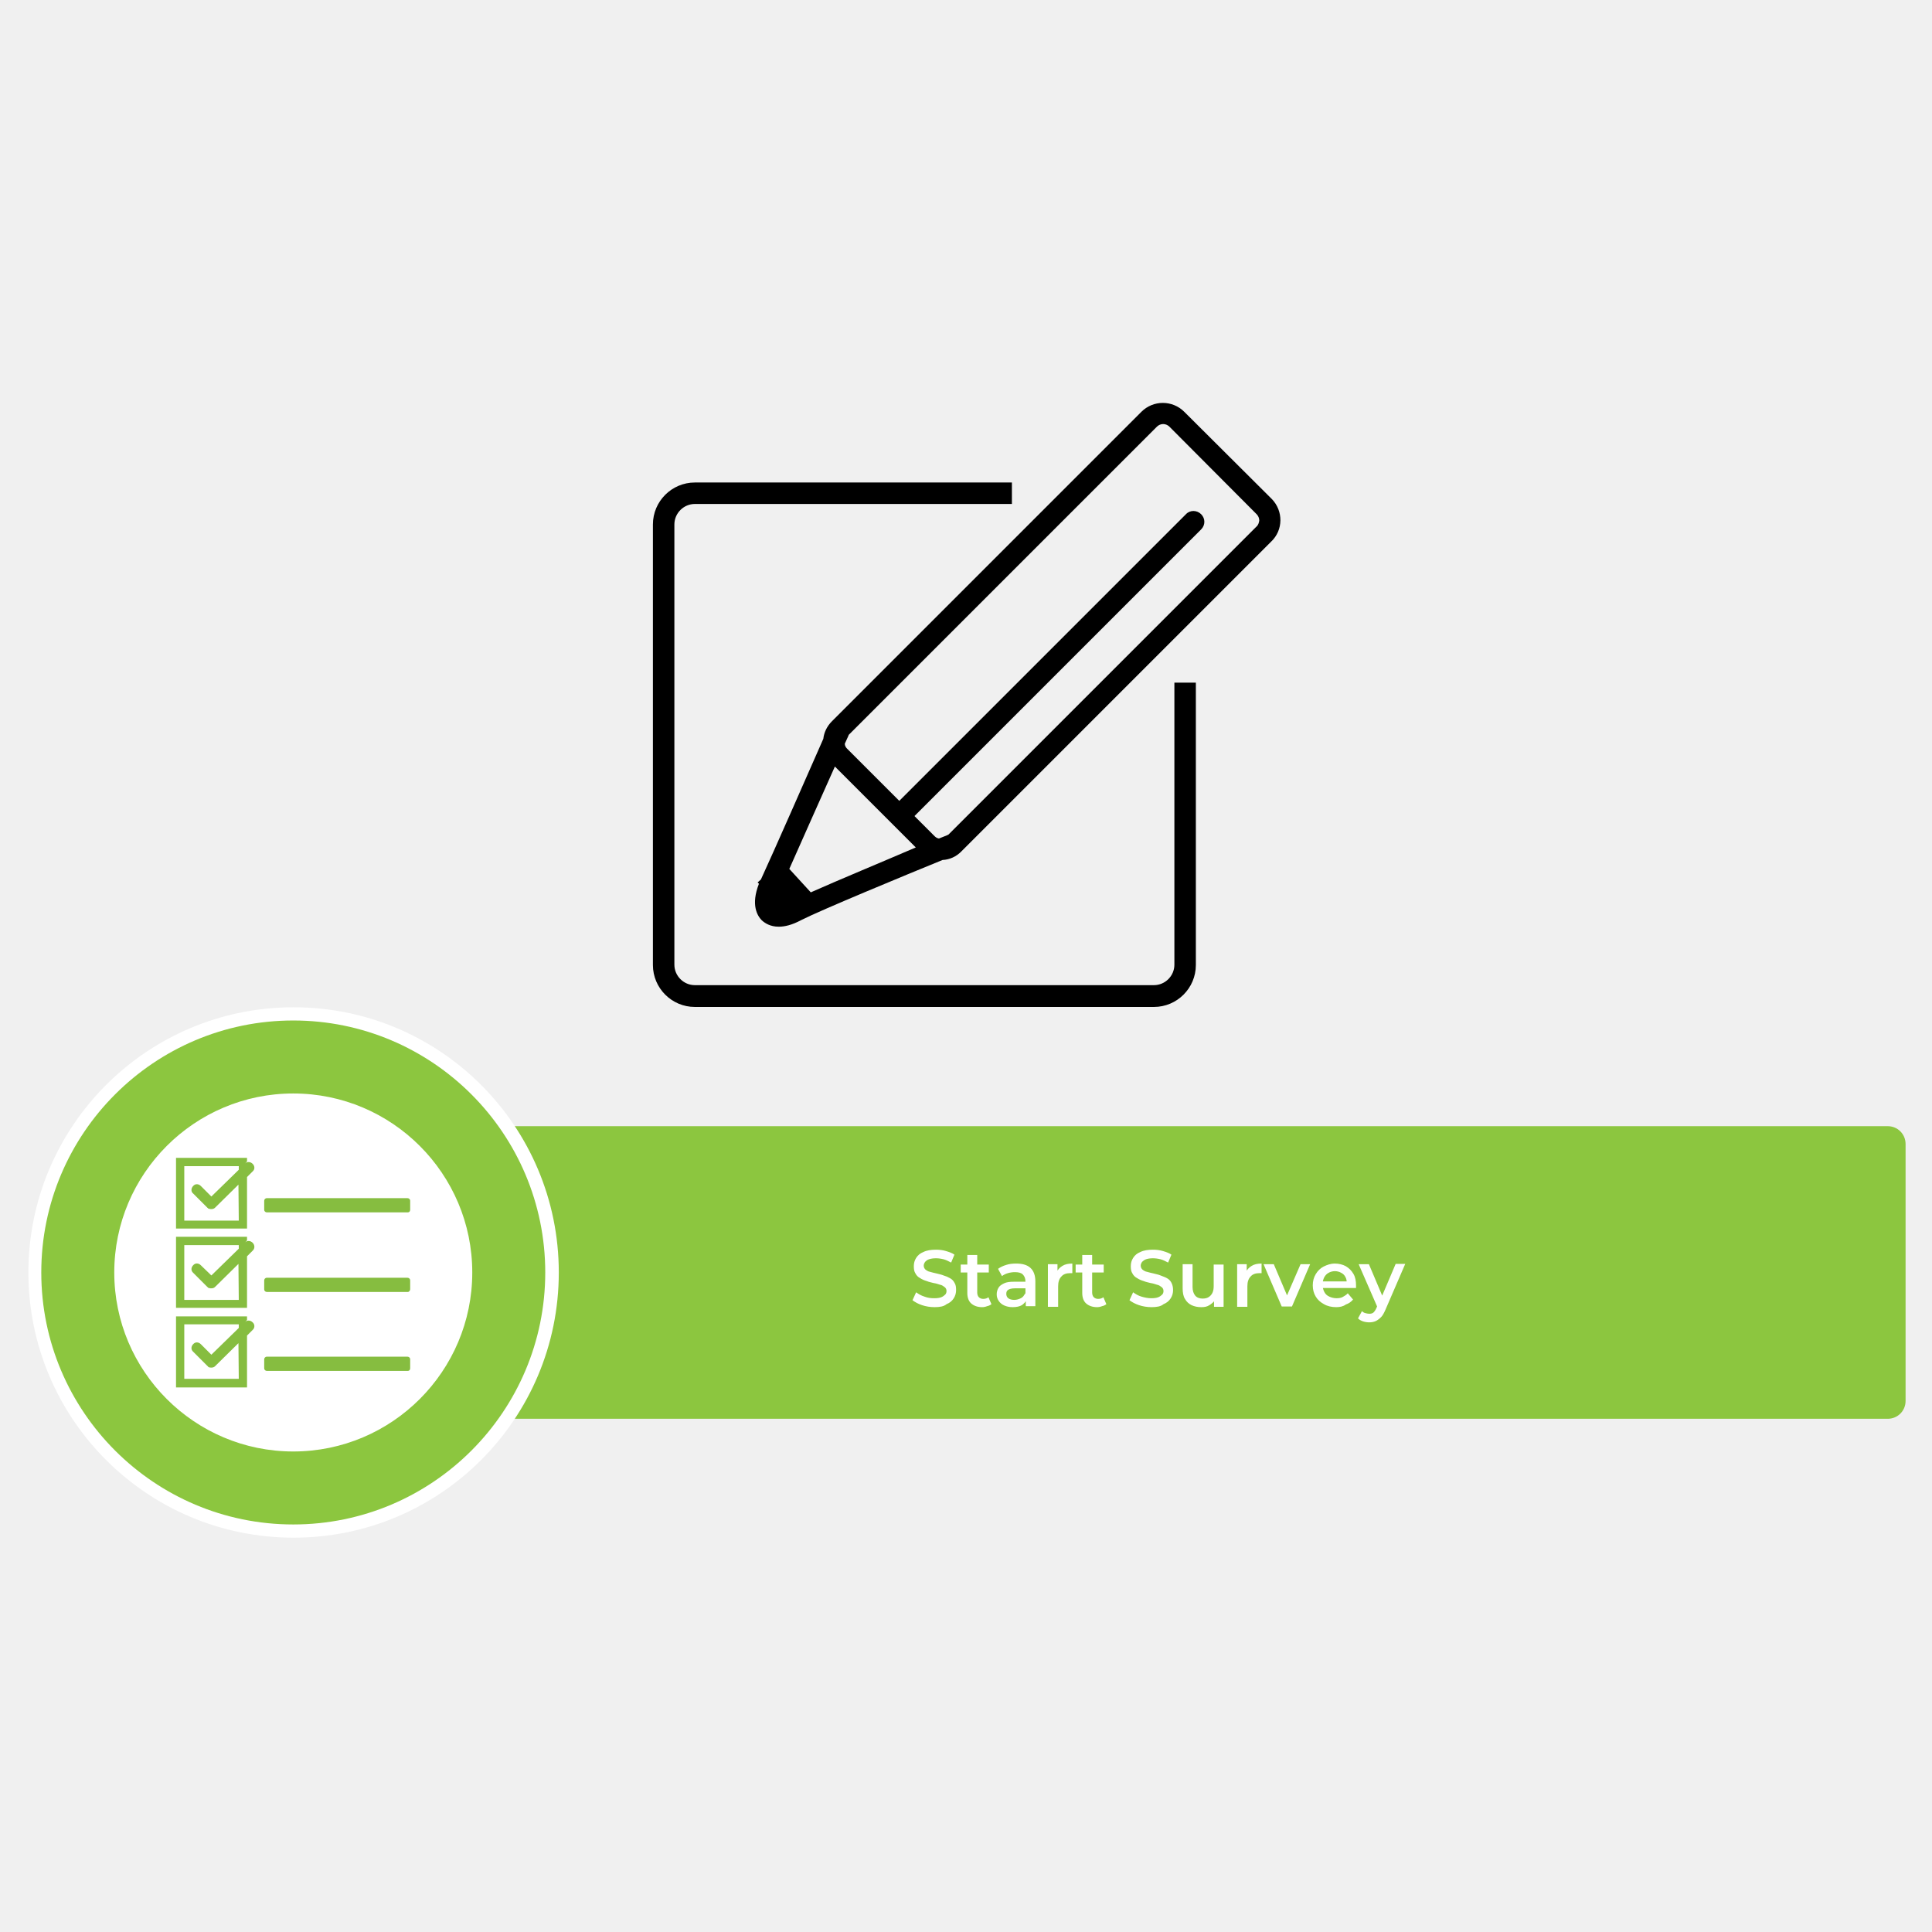
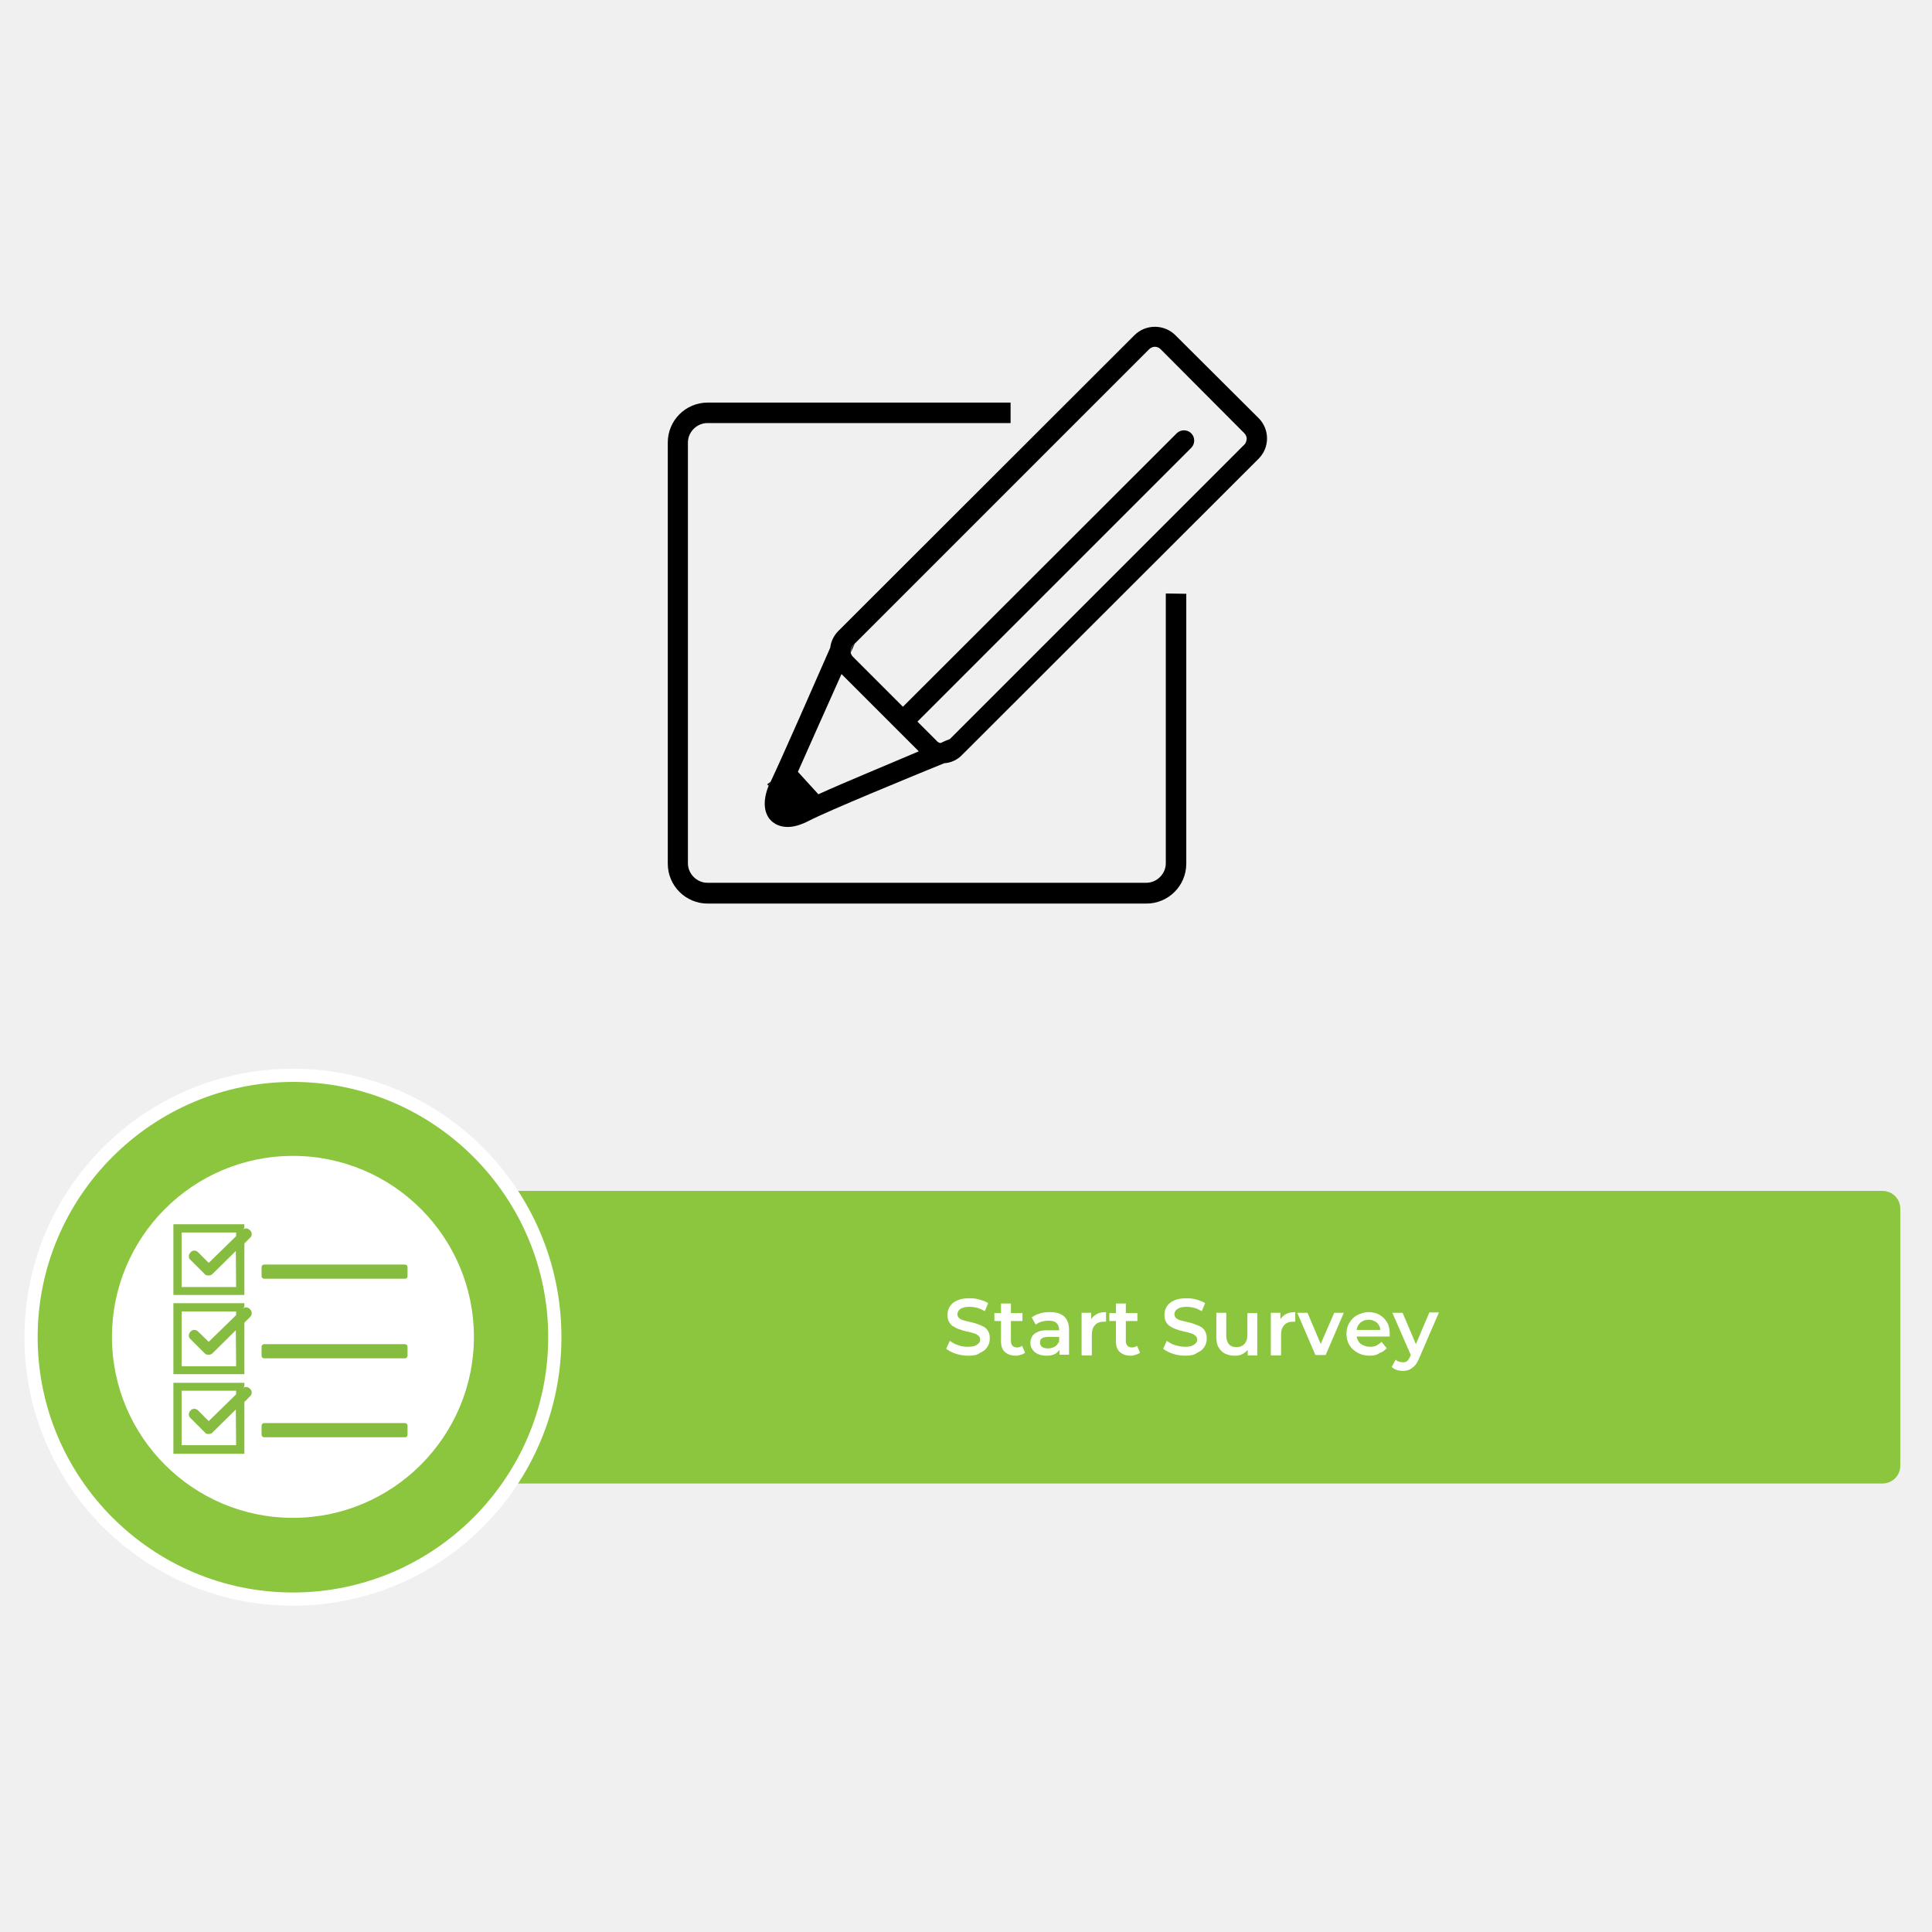
<svg xmlns="http://www.w3.org/2000/svg" version="1.1" id="Layer_1" x="0px" y="0px" viewBox="0 0 585 585" style="enable-background:new 0 0 585 585;" xml:space="preserve">
  <style type="text/css">
	.st0{fill:#8CC63F;}
	.st1{fill:#FFFFFF;}
	.st2{fill:#86BD40;}
</style>
-   <path class="st0" d="M571.6,429.6H142.4c-3,0-5.4-2.4-5.4-5.4v-77.8c0-3,2.4-5.4,5.4-5.4h429.2c3,0,5.4,2.4,5.4,5.4v77.8  C577,427.2,574.6,429.6,571.6,429.6z" />
-   <circle class="st1" cx="88.9" cy="385.3" r="80.3" />
-   <path class="st0" d="M88.8,461.6c-42.1,0-76.3-34.2-76.3-76.3S46.7,309,88.8,309s76.3,34.2,76.3,76.3S130.9,461.6,88.8,461.6z   M88.8,331.1c-29.9,0-54.2,24.3-54.2,54.2s24.3,54.2,54.2,54.2s54.2-24.3,54.2-54.2S118.7,331.1,88.8,331.1z" />
-   <path class="st2" d="M76.5,352.4c-0.7-0.7-1.7-0.7-2.3-0.1l0.6-0.6v-1.1H53.3V372h21.5v-15.6l1.7-1.7  C77.2,354.1,77.2,353.1,76.5,352.4z M72.3,369.6H55.8v-16.5h16.5v1.1l-8.3,8.1l-3.2-3.2c-0.7-0.7-1.7-0.7-2.3,0  c-0.7,0.7-0.7,1.8,0,2.3l4.3,4.3c0.1,0.1,0.2,0.1,0.2,0.2c0.1,0.1,0.2,0.1,0.3,0.1c0.2,0.1,0.4,0.1,0.7,0.1c0.4,0,0.8-0.1,1.1-0.4  l0,0l7.1-7L72.3,369.6L72.3,369.6z M123.5,367.1H80.8c-0.4,0-0.8-0.3-0.8-0.8v-2.7c0-0.4,0.3-0.8,0.8-0.8h42.6  c0.4,0,0.8,0.3,0.8,0.8v2.7C124.2,366.8,123.9,367.1,123.5,367.1z M76.5,376.3c-0.7-0.7-1.7-0.7-2.3-0.1l0.6-0.6v-1.1H53.3V396h21.5  v-15.6l1.7-1.7C77.2,378.1,77.2,377,76.5,376.3z M72.3,393.6H55.8V377h16.5v1.1l-8.3,8.1l-3.2-3.1c-0.7-0.7-1.7-0.7-2.3,0  c-0.7,0.7-0.7,1.7,0,2.3l4.3,4.3c0.1,0.1,0.2,0.1,0.2,0.2c0.1,0.1,0.2,0.1,0.3,0.1c0.2,0.1,0.4,0.1,0.7,0.1c0.4,0,0.8-0.1,1.1-0.4  l0,0l7.1-7L72.3,393.6C72.2,393.6,72.3,393.6,72.3,393.6z M123.5,391.2H80.8c-0.4,0-0.8-0.3-0.8-0.8v-2.7c0-0.4,0.3-0.8,0.8-0.8  h42.6c0.4,0,0.8,0.3,0.8,0.8v2.7C124.2,390.7,123.9,391.2,123.5,391.2z M76.5,400.4c-0.7-0.7-1.7-0.7-2.3-0.1l0.6-0.6v-1.1H53.3  v21.5h21.5v-15.7l1.7-1.7C77.2,402.1,77.2,401,76.5,400.4z M72.3,417.5H55.8V401h16.5v1.1l-8.3,8.1l-3.2-3.2c-0.7-0.7-1.7-0.7-2.3,0  c-0.7,0.7-0.7,1.7,0,2.3l4.3,4.3c0.1,0.1,0.2,0.1,0.2,0.2c0.1,0.2,0.2,0.2,0.3,0.2c0.2,0.1,0.4,0.1,0.7,0.1c0.4,0,0.8-0.1,1.1-0.4  l0,0l7.1-7L72.3,417.5L72.3,417.5z M123.5,415.1H80.8c-0.4,0-0.8-0.3-0.8-0.8v-2.7c0-0.4,0.3-0.8,0.8-0.8h42.6  c0.4,0,0.8,0.3,0.8,0.8v2.7C124.2,414.8,123.9,415.1,123.5,415.1z" />
-   <path class="st1" d="M348.7,395.8c-1.3,0-2.6-0.2-3.8-0.6s-2.1-0.9-2.9-1.5l1.1-2.4c0.7,0.5,1.5,1,2.5,1.3s2,0.5,3,0.5  c0.9,0,1.6-0.1,2.1-0.3c0.5-0.2,0.9-0.5,1.2-0.8s0.4-0.7,0.4-1.1c0-0.5-0.2-0.9-0.6-1.2c-0.4-0.3-0.8-0.6-1.4-0.7  c-0.6-0.2-1.2-0.4-1.9-0.5c-0.7-0.2-1.4-0.3-2.1-0.6c-0.7-0.2-1.4-0.5-2-0.9c-0.6-0.3-1.1-0.8-1.4-1.4c-0.4-0.6-0.5-1.3-0.5-2.2  c0-0.9,0.2-1.7,0.7-2.5s1.2-1.4,2.2-1.8c1-0.5,2.3-0.7,3.8-0.7c1,0,2,0.1,3,0.4s1.9,0.6,2.6,1.1l-1,2.4c-0.8-0.4-1.5-0.8-2.3-1  s-1.6-0.3-2.3-0.3c-0.8,0-1.5,0.1-2.1,0.3c-0.5,0.2-0.9,0.5-1.2,0.8c-0.2,0.3-0.4,0.7-0.4,1.1c0,0.5,0.2,0.9,0.5,1.2  c0.4,0.3,0.8,0.6,1.4,0.7c0.6,0.2,1.2,0.3,2,0.5c0.7,0.2,1.4,0.3,2.1,0.6s1.4,0.5,1.9,0.8c0.6,0.3,1.1,0.8,1.4,1.4s0.5,1.3,0.5,2.2  c0,0.9-0.2,1.7-0.7,2.5s-1.2,1.4-2.2,1.8C351.5,395.6,350.2,395.8,348.7,395.8z M363.7,395.8c-1.1,0-2-0.2-2.9-0.6  c-0.8-0.4-1.5-1-2-1.9c-0.5-0.8-0.7-1.9-0.7-3.2v-7.3h3v6.9c0,1.1,0.3,2,0.8,2.6s1.3,0.9,2.2,0.9c0.7,0,1.3-0.1,1.8-0.4  s0.9-0.7,1.2-1.3c0.3-0.6,0.4-1.3,0.4-2.1v-6.5h3v12.8h-2.9v-3.5l0.5,1.1c-0.4,0.8-1.1,1.4-1.9,1.9S364.7,395.8,363.7,395.8z   M374.6,395.6v-12.8h2.9v3.5l-0.3-1c0.4-0.9,1-1.5,1.8-2s1.8-0.7,3-0.7v2.9c-0.1,0-0.2,0-0.3,0c-0.1,0-0.2,0-0.3,0  c-1.2,0-2.1,0.3-2.7,1c-0.7,0.7-1,1.7-1,3v6.2h-3.1V395.6z M388.1,395.6l-5.5-12.8h3.1l4.8,11.3h-1.6l4.9-11.3h2.9l-5.5,12.8H388.1z   M404.6,395.8c-1.4,0-2.7-0.3-3.7-0.9c-1.1-0.6-1.9-1.3-2.5-2.3s-0.9-2.1-0.9-3.4s0.3-2.4,0.9-3.4s1.4-1.8,2.4-2.3s2.1-0.9,3.4-0.9  c1.2,0,2.4,0.3,3.3,0.8c1,0.6,1.7,1.3,2.3,2.3c0.6,1,0.8,2.2,0.8,3.5c0,0.1,0,0.3,0,0.4s0,0.3,0,0.4h-10.7v-2h9.1l-1.2,0.6  c0-0.7-0.1-1.4-0.4-1.9c-0.3-0.6-0.7-1-1.3-1.3c-0.5-0.3-1.2-0.5-1.9-0.5c-0.7,0-1.4,0.2-1.9,0.5c-0.6,0.3-1,0.8-1.3,1.3  c-0.3,0.6-0.5,1.2-0.5,2v0.5c0,0.8,0.2,1.4,0.5,2s0.8,1.1,1.5,1.4c0.6,0.3,1.4,0.5,2.2,0.5c0.7,0,1.4-0.1,1.9-0.4s1.1-0.6,1.5-1.1  l1.6,1.9c-0.6,0.7-1.3,1.2-2.2,1.5C406.7,395.6,405.7,395.8,404.6,395.8z M414.6,400.4c-0.6,0-1.3-0.1-1.9-0.3s-1.1-0.5-1.5-0.9  l1.2-2.2c0.3,0.3,0.6,0.5,1,0.6s0.8,0.2,1.2,0.2c0.5,0,1-0.1,1.3-0.4s0.6-0.7,0.9-1.4l0.7-1.6l0.3-0.4l4.8-11.3h2.9l-6,13.9  c-0.4,0.9-0.8,1.7-1.3,2.2s-1,0.9-1.6,1.2C415.9,400.3,415.3,400.4,414.6,400.4z M417.2,396.1l-5.8-13.3h3.1l4.7,11.1L417.2,396.1z   M283,395.8c-1.3,0-2.6-0.2-3.8-0.6s-2.1-0.9-2.9-1.5l1.1-2.4c0.7,0.5,1.5,1,2.5,1.3c1,0.4,2,0.5,3,0.5c0.9,0,1.6-0.1,2.1-0.3  c0.5-0.2,0.9-0.5,1.2-0.8s0.4-0.7,0.4-1.1c0-0.5-0.2-0.9-0.6-1.2c-0.4-0.3-0.8-0.6-1.4-0.7c-0.6-0.2-1.2-0.4-1.9-0.5  c-0.7-0.2-1.4-0.3-2.1-0.6c-0.7-0.2-1.4-0.5-2-0.9c-0.6-0.3-1.1-0.8-1.4-1.4c-0.4-0.6-0.5-1.3-0.5-2.2c0-0.9,0.2-1.7,0.7-2.5  s1.2-1.4,2.2-1.8c1-0.5,2.3-0.7,3.8-0.7c1,0,2,0.1,3,0.4s1.9,0.6,2.6,1.1l-1,2.4c-0.8-0.4-1.5-0.8-2.3-1s-1.6-0.3-2.3-0.3  c-0.8,0-1.5,0.1-2.1,0.3s-0.9,0.5-1.2,0.8c-0.2,0.3-0.4,0.7-0.4,1.1c0,0.5,0.2,0.9,0.5,1.2c0.4,0.3,0.8,0.6,1.4,0.7  c0.6,0.2,1.2,0.3,2,0.5c0.7,0.2,1.4,0.3,2.1,0.6c0.7,0.2,1.4,0.5,1.9,0.8c0.6,0.3,1.1,0.8,1.4,1.4c0.4,0.6,0.5,1.3,0.5,2.2  c0,0.9-0.2,1.7-0.7,2.5s-1.2,1.4-2.2,1.8C285.8,395.6,284.5,395.8,283,395.8z M290.9,385.3v-2.4h8.5v2.4H290.9z M297.4,395.8  c-1.4,0-2.5-0.4-3.3-1.1s-1.2-1.8-1.2-3.2V380h3v11.4c0,0.6,0.2,1.1,0.5,1.4s0.8,0.5,1.3,0.5c0.7,0,1.2-0.2,1.6-0.5l0.9,2.1  c-0.4,0.3-0.8,0.5-1.3,0.6C298.4,395.7,297.9,395.8,297.4,395.8z M306.6,395.8c-1,0-1.8-0.2-2.5-0.5s-1.3-0.8-1.7-1.4  c-0.4-0.6-0.6-1.2-0.6-2c0-0.7,0.2-1.4,0.5-1.9c0.3-0.6,0.9-1,1.7-1.4s1.8-0.5,3.1-0.5h3.7v2h-3.5c-1,0-1.7,0.2-2.1,0.5  s-0.5,0.7-0.5,1.2s0.2,1,0.6,1.3s1,0.5,1.8,0.5c0.7,0,1.4-0.2,2-0.5s1-0.8,1.3-1.5l0.5,1.8c-0.3,0.8-0.8,1.3-1.5,1.8  C308.7,395.6,307.8,395.8,306.6,395.8z M310.6,395.6V393l-0.1-0.5V388c0-0.9-0.3-1.6-0.8-2.1s-1.3-0.7-2.4-0.7  c-0.7,0-1.4,0.1-2.1,0.3c-0.7,0.2-1.3,0.5-1.8,0.9l-1.2-2.2c0.7-0.5,1.5-0.9,2.5-1.2c0.9-0.3,1.9-0.4,3-0.4c1.9,0,3.3,0.4,4.3,1.3  s1.5,2.3,1.5,4.1v7.5h-2.9V395.6z M317.3,395.6v-12.8h2.9v3.5l-0.3-1c0.4-0.9,1-1.5,1.8-2s1.8-0.7,3-0.7v2.9c-0.1,0-0.2,0-0.3,0  c-0.1,0-0.2,0-0.3,0c-1.2,0-2.1,0.3-2.7,1c-0.7,0.7-1,1.7-1,3v6.2h-3.1V395.6z M325.7,385.3v-2.4h8.5v2.4H325.7z M332.2,395.8  c-1.4,0-2.5-0.4-3.3-1.1s-1.2-1.8-1.2-3.2V380h3v11.4c0,0.6,0.2,1.1,0.5,1.4s0.8,0.5,1.3,0.5c0.7,0,1.2-0.2,1.6-0.5l0.9,2.1  c-0.4,0.3-0.8,0.5-1.3,0.6C333.2,395.7,332.7,395.8,332.2,395.8z" />
-   <path d="M355.6,206.6v85.5c0,3.4-2.8,6.2-6.2,6.2h-139c-3.4,0-6.2-2.8-6.2-6.2V158.8c0-3.4,2.8-6.2,6.2-6.2h96v-6.5h-96  c-7,0-12.7,5.7-12.7,12.7v133.4c0,7,5.7,12.7,12.7,12.7h139c7,0,12.7-5.7,12.7-12.7v-85.5h-6.5V206.6z M385.1,151.1l-26.5-26.4  c-3.6-3.6-9.4-3.6-13,0l-93.7,93.7c-1.5,1.5-2.4,3.4-2.6,5.3c-4.4,10-15.2,34.6-18.9,42.6l0,0c-0.2,0.4-0.4,0.8-0.6,1.3  c-2.5,6.4-0.5,9.7,0.9,11.1c0.9,0.8,2.5,1.9,5.1,1.9c1.8,0,4-0.5,6.8-2c6.1-3.1,32-13.8,42.8-18.2c2.1-0.1,4.2-1,5.8-2.7l93.7-93.7  C388.6,160.5,388.6,154.7,385.1,151.1z M245.5,270.2l-6.5-7.1c3.8-8.6,9.7-21.8,13.8-31l17.1,17.1l0.1,0.1l0.1,0.1l7.2,7.2  C267.8,260.7,253.8,266.5,245.5,270.2z M380.4,159.5l-93.2,93.2l-0.5,0.5c-0.7,0.7-1.6,0.9-2.4,0.7l0,0c-0.5-0.1-0.9-0.3-1.3-0.7  l-6.1-6.1l86.8-86.8c1.3-1.3,1.3-3.3,0-4.6s-3.4-1.3-4.6,0l-86.8,86.8l-15.8-15.8c-0.4-0.4-0.7-0.9-0.7-1.5c0-0.1,0-0.2,0-0.4  c0-0.7,0.3-1.4,0.8-1.9l93.7-93.7c0.5-0.5,1.2-0.8,1.9-0.8c0.7,0,1.4,0.3,1.9,0.8l26.4,26.5c0.5,0.5,0.8,1.2,0.8,1.9  C381.2,158.3,381,159,380.4,159.5z M257,222.5c-0.2,0.6-0.7,1.5-1.2,2.7c0-0.1,0-0.2,0-0.4c0-0.7,0.3-1.4,0.8-1.9L257,222.5z   M287.2,252.7l-0.5,0.5c-0.7,0.7-1.6,0.9-2.4,0.7C285.7,253.3,286.7,253,287.2,252.7z M230.4,266.3c-0.2,0.4-0.4,0.8-0.6,1.3  l-0.4-0.4L230.4,266.3z" />
+   <g>
+     <path class="st0" d="M570,449.2H140.8c-3,0-5.4-2.4-5.4-5.4V366c0-3,2.4-5.4,5.4-5.4H570c3,0,5.4,2.4,5.4,5.4v77.8   C575.4,446.8,573,449.2,570,449.2z" />
+     <circle class="st1" cx="88.7" cy="404.9" r="81.3" />
+     <path class="st0" d="M88.7,482.2c-42.6,0-77.3-34.7-77.3-77.3s34.7-77.3,77.3-77.3s77.3,34.7,77.3,77.3S131.3,482.2,88.7,482.2z    M88.7,350c-30.3,0-54.8,24.6-54.8,54.8c0,30.3,24.6,54.8,54.8,54.8s54.8-24.6,54.8-54.8S119,350,88.7,350z" />
+     <path class="st2" d="M75.7,372.5c-0.7-0.7-1.7-0.7-2.3-0.1l0.6-0.6v-1.1H52.5v21.4H74v-15.6l1.7-1.7   C76.4,374.2,76.4,373.2,75.7,372.5z M71.5,389.7H55v-16.5h16.5v1.1l-8.3,8.1l-3.2-3.2c-0.7-0.7-1.7-0.7-2.3,0   c-0.7,0.7-0.7,1.8,0,2.3l4.3,4.3c0.1,0.1,0.2,0.1,0.2,0.2c0.1,0.1,0.2,0.1,0.3,0.1c0.2,0.1,0.4,0.1,0.7,0.1c0.4,0,0.8-0.1,1.1-0.4   l0,0l7.1-7L71.5,389.7L71.5,389.7z M122.7,387.2H80c-0.4,0-0.8-0.3-0.8-0.8v-2.7c0-0.4,0.3-0.8,0.8-0.8h42.6c0.4,0,0.8,0.3,0.8,0.8   v2.7C123.4,386.9,123.1,387.2,122.7,387.2z M75.7,396.4c-0.7-0.7-1.7-0.7-2.3-0.1l0.6-0.6v-1.1H52.5v21.5H74v-15.6l1.7-1.7   C76.4,398.2,76.4,397.1,75.7,396.4z M71.5,413.7H55v-16.6h16.5v1.1l-8.3,8.1l-3.2-3.1c-0.7-0.7-1.7-0.7-2.3,0   c-0.7,0.7-0.7,1.7,0,2.3l4.3,4.3c0.1,0.1,0.2,0.1,0.2,0.2c0.1,0.1,0.2,0.1,0.3,0.1c0.2,0.1,0.4,0.1,0.7,0.1c0.4,0,0.8-0.1,1.1-0.4   l0,0l7.1-7L71.5,413.7C71.4,413.7,71.5,413.7,71.5,413.7z M122.7,411.3H80c-0.4,0-0.8-0.3-0.8-0.8v-2.7c0-0.4,0.3-0.8,0.8-0.8h42.6   c0.4,0,0.8,0.3,0.8,0.8v2.7C123.4,410.8,123.1,411.3,122.7,411.3z M75.7,420.5c-0.7-0.7-1.7-0.7-2.3-0.1l0.6-0.6v-1.1H52.5v21.5H74   v-15.7l1.7-1.7C76.4,422.2,76.4,421.1,75.7,420.5z M71.5,437.6H55v-16.5h16.5v1.1l-8.3,8.1l-3.2-3.2c-0.7-0.7-1.7-0.7-2.3,0   c-0.7,0.7-0.7,1.7,0,2.3l4.3,4.3c0.1,0.1,0.2,0.1,0.2,0.2c0.1,0.2,0.2,0.2,0.3,0.2c0.2,0.1,0.4,0.1,0.7,0.1c0.4,0,0.8-0.1,1.1-0.4   l0,0l7.1-7L71.5,437.6L71.5,437.6z M122.7,435.2H80c-0.4,0-0.8-0.3-0.8-0.8v-2.7c0-0.4,0.3-0.8,0.8-0.8h42.6c0.4,0,0.8,0.3,0.8,0.8   v2.7C123.4,434.9,123.1,435.2,122.7,435.2z" />
+     <path class="st1" d="M358.9,410.5c-1.3,0-2.6-0.2-3.8-0.6s-2.1-0.9-2.9-1.5l1.1-2.4c0.7,0.5,1.5,1,2.5,1.3s2,0.5,3,0.5   c0.9,0,1.6-0.1,2.1-0.3c0.5-0.2,0.9-0.5,1.2-0.8s0.4-0.7,0.4-1.1c0-0.5-0.2-0.9-0.6-1.2c-0.4-0.3-0.8-0.6-1.4-0.7   c-0.6-0.2-1.2-0.4-1.9-0.5c-0.7-0.2-1.4-0.3-2.1-0.6c-0.7-0.2-1.4-0.5-2-0.9c-0.6-0.3-1.1-0.8-1.4-1.4c-0.4-0.6-0.5-1.3-0.5-2.2   c0-0.9,0.2-1.7,0.7-2.5s1.2-1.4,2.2-1.8c1-0.5,2.3-0.7,3.8-0.7c1,0,2,0.1,3,0.4s1.9,0.6,2.6,1.1l-1,2.4c-0.8-0.4-1.5-0.8-2.3-1   s-1.6-0.3-2.3-0.3c-0.8,0-1.5,0.1-2.1,0.3c-0.5,0.2-0.9,0.5-1.2,0.8c-0.2,0.3-0.4,0.7-0.4,1.1c0,0.5,0.2,0.9,0.5,1.2   c0.4,0.3,0.8,0.6,1.4,0.7c0.6,0.2,1.2,0.3,2,0.5c0.7,0.2,1.4,0.3,2.1,0.6s1.4,0.5,1.9,0.8c0.6,0.3,1.1,0.8,1.4,1.4s0.5,1.3,0.5,2.2   c0,0.9-0.2,1.7-0.7,2.5s-1.2,1.4-2.2,1.8C361.7,410.3,360.4,410.5,358.9,410.5z M373.9,410.5c-1.1,0-2-0.2-2.9-0.6   c-0.8-0.4-1.5-1-2-1.9c-0.5-0.8-0.7-1.9-0.7-3.2v-7.3h3v6.9c0,1.1,0.3,2,0.8,2.6s1.3,0.9,2.2,0.9c0.7,0,1.3-0.1,1.8-0.4   s0.9-0.7,1.2-1.3c0.3-0.6,0.4-1.3,0.4-2.1v-6.5h3v12.8h-2.9v-3.5l0.5,1.1c-0.4,0.8-1.1,1.4-1.9,1.9S374.9,410.5,373.9,410.5z    M384.8,410.3v-12.8h2.9v3.5l-0.3-1c0.4-0.9,1-1.5,1.8-2s1.8-0.7,3-0.7v2.9c-0.1,0-0.2,0-0.3,0c-0.1,0-0.2,0-0.3,0   c-1.2,0-2.1,0.3-2.7,1c-0.7,0.7-1,1.7-1,3v6.2h-3.1V410.3z M398.3,410.3l-5.5-12.8h3.1l4.8,11.3h-1.6l4.9-11.3h2.9l-5.5,12.8H398.3   z M414.8,410.5c-1.4,0-2.7-0.3-3.7-0.9c-1.1-0.6-1.9-1.3-2.5-2.3s-0.9-2.1-0.9-3.4s0.3-2.4,0.9-3.4s1.4-1.8,2.4-2.3   s2.1-0.9,3.4-0.9c1.2,0,2.4,0.3,3.3,0.8c1,0.6,1.7,1.3,2.3,2.3c0.6,1,0.8,2.2,0.8,3.5c0,0.1,0,0.3,0,0.4s0,0.3,0,0.4h-10.7v-2h9.1   l-1.2,0.6c0-0.7-0.1-1.4-0.4-1.9c-0.3-0.6-0.7-1-1.3-1.3c-0.5-0.3-1.2-0.5-1.9-0.5c-0.7,0-1.4,0.2-1.9,0.5c-0.6,0.3-1,0.8-1.3,1.3   c-0.3,0.6-0.5,1.2-0.5,2v0.5c0,0.8,0.2,1.4,0.5,2s0.8,1.1,1.5,1.4c0.6,0.3,1.4,0.5,2.2,0.5c0.7,0,1.4-0.1,1.9-0.4s1.1-0.6,1.5-1.1   l1.6,1.9c-0.6,0.7-1.3,1.2-2.2,1.5C416.9,410.3,415.9,410.5,414.8,410.5z M424.8,415.1c-0.6,0-1.3-0.1-1.9-0.3s-1.1-0.5-1.5-0.9   l1.2-2.2c0.3,0.3,0.6,0.5,1,0.6s0.8,0.2,1.2,0.2c0.5,0,1-0.1,1.3-0.4s0.6-0.7,0.9-1.4l0.7-1.6l0.3-0.4l4.8-11.3h2.9l-6,13.9   c-0.4,0.9-0.8,1.7-1.3,2.2s-1,0.9-1.6,1.2C426.1,415,425.5,415.1,424.8,415.1z M427.4,410.8l-5.8-13.3h3.1l4.7,11.1L427.4,410.8z    M293.2,410.5c-1.3,0-2.6-0.2-3.8-0.6s-2.1-0.9-2.9-1.5l1.1-2.4c0.7,0.5,1.5,1,2.5,1.3c1,0.4,2,0.5,3,0.5c0.9,0,1.6-0.1,2.1-0.3   c0.5-0.2,0.9-0.5,1.2-0.8s0.4-0.7,0.4-1.1c0-0.5-0.2-0.9-0.6-1.2c-0.4-0.3-0.8-0.6-1.4-0.7c-0.6-0.2-1.2-0.4-1.9-0.5   c-0.7-0.2-1.4-0.3-2.1-0.6c-0.7-0.2-1.4-0.5-2-0.9c-0.6-0.3-1.1-0.8-1.4-1.4c-0.4-0.6-0.5-1.3-0.5-2.2c0-0.9,0.2-1.7,0.7-2.5   s1.2-1.4,2.2-1.8c1-0.5,2.3-0.7,3.8-0.7c1,0,2,0.1,3,0.4s1.9,0.6,2.6,1.1l-1,2.4c-0.8-0.4-1.5-0.8-2.3-1s-1.6-0.3-2.3-0.3   c-0.8,0-1.5,0.1-2.1,0.3s-0.9,0.5-1.2,0.8c-0.2,0.3-0.4,0.7-0.4,1.1c0,0.5,0.2,0.9,0.5,1.2c0.4,0.3,0.8,0.6,1.4,0.7   c0.6,0.2,1.2,0.3,2,0.5c0.7,0.2,1.4,0.3,2.1,0.6c0.7,0.2,1.4,0.5,1.9,0.8c0.6,0.3,1.1,0.8,1.4,1.4c0.4,0.6,0.5,1.3,0.5,2.2   c0,0.9-0.2,1.7-0.7,2.5s-1.2,1.4-2.2,1.8C296,410.3,294.7,410.5,293.2,410.5z M301.1,400v-2.4h8.5v2.4H301.1z M307.6,410.5   c-1.4,0-2.5-0.4-3.3-1.1s-1.2-1.8-1.2-3.2v-11.5h3v11.4c0,0.6,0.2,1.1,0.5,1.4s0.8,0.5,1.3,0.5c0.7,0,1.2-0.2,1.6-0.5l0.9,2.1   c-0.4,0.3-0.8,0.5-1.3,0.6C308.6,410.4,308.1,410.5,307.6,410.5z M316.8,410.5c-1,0-1.8-0.2-2.5-0.5s-1.3-0.8-1.7-1.4   c-0.4-0.6-0.6-1.2-0.6-2c0-0.7,0.2-1.4,0.5-1.9c0.3-0.6,0.9-1,1.7-1.4s1.8-0.5,3.1-0.5h3.7v2h-3.5c-1,0-1.7,0.2-2.1,0.5   s-0.5,0.7-0.5,1.2s0.2,1,0.6,1.3s1,0.5,1.8,0.5c0.7,0,1.4-0.2,2-0.5s1-0.8,1.3-1.5l0.5,1.8c-0.3,0.8-0.8,1.3-1.5,1.8   C318.9,410.3,318,410.5,316.8,410.5z M320.8,410.3v-2.6l-0.1-0.5v-4.5c0-0.9-0.3-1.6-0.8-2.1s-1.3-0.7-2.4-0.7   c-0.7,0-1.4,0.1-2.1,0.3c-0.7,0.2-1.3,0.5-1.8,0.9l-1.2-2.2c0.7-0.5,1.5-0.9,2.5-1.2c0.9-0.3,1.9-0.4,3-0.4c1.9,0,3.3,0.4,4.3,1.3   s1.5,2.3,1.5,4.1v7.5h-2.9V410.3z M327.5,410.3v-12.8h2.9v3.5l-0.3-1c0.4-0.9,1-1.5,1.8-2s1.8-0.7,3-0.7v2.9c-0.1,0-0.2,0-0.3,0   c-0.1,0-0.2,0-0.3,0c-1.2,0-2.1,0.3-2.7,1c-0.7,0.7-1,1.7-1,3v6.2h-3.1V410.3z M335.9,400v-2.4h8.5v2.4H335.9z M342.4,410.5   c-1.4,0-2.5-0.4-3.3-1.1s-1.2-1.8-1.2-3.2v-11.5h3v11.4c0,0.6,0.2,1.1,0.5,1.4s0.8,0.5,1.3,0.5c0.7,0,1.2-0.2,1.6-0.5l0.9,2.1   c-0.4,0.3-0.8,0.5-1.3,0.6C343.4,410.4,342.9,410.5,342.4,410.5z" />
+     <path d="M353,179.7v81.7c0,3.2-2.7,5.9-5.9,5.9H214.2c-3.2,0-5.9-2.7-5.9-5.9V134c0-3.2,2.7-5.9,5.9-5.9H306v-6.2h-91.7   c-6.7,0-12.1,5.4-12.1,12.1v127.5c0,6.7,5.4,12.1,12.1,12.1h132.8c6.7,0,12.1-5.4,12.1-12.1v-81.7L353,179.7L353,179.7z    M381.2,126.7l-25.3-25.2c-3.4-3.4-9-3.4-12.4,0L253.9,191c-1.4,1.4-2.3,3.2-2.5,5.1c-4.2,9.6-14.5,33.1-18.1,40.7l0,0   c-0.2,0.4-0.4,0.8-0.6,1.2c-2.4,6.1-0.5,9.3,0.9,10.6c0.9,0.8,2.4,1.8,4.9,1.8c1.7,0,3.8-0.5,6.5-1.9c5.8-3,30.6-13.2,40.9-17.4   c2-0.1,4-1,5.5-2.6L381,139C384.5,135.6,384.5,130.1,381.2,126.7z M247.8,240.5l-6.2-6.8c3.6-8.2,9.3-20.8,13.2-29.6l16.3,16.3   l0.1,0.1l0.1,0.1l6.9,6.9C269.1,231.4,255.7,236.9,247.8,240.5z M376.7,134.7l-89.1,89.1l-0.5,0.5c-0.7,0.7-1.5,0.9-2.3,0.7l0,0   c-0.5-0.1-0.9-0.3-1.2-0.7l-5.8-5.8l82.9-82.9c1.2-1.2,1.2-3.2,0-4.4c-1.2-1.2-3.2-1.2-4.4,0L273.4,214l-15.1-15.1   c-0.4-0.4-0.7-0.9-0.7-1.4c0-0.1,0-0.2,0-0.4c0-0.7,0.3-1.3,0.8-1.8l89.5-89.5c0.5-0.5,1.1-0.8,1.8-0.8s1.3,0.3,1.8,0.8l25.2,25.3   c0.5,0.5,0.8,1.1,0.8,1.8C377.4,133.5,377.3,134.2,376.7,134.7z M258.8,194.9c-0.2,0.6-0.7,1.4-1.1,2.6c0-0.1,0-0.2,0-0.4   c0-0.7,0.3-1.3,0.8-1.8L258.8,194.9z M287.6,223.8l-0.5,0.5c-0.7,0.7-1.5,0.9-2.3,0.7C286.2,224.3,287.1,224,287.6,223.8z    M233.3,236.7c-0.2,0.4-0.4,0.8-0.6,1.2l-0.4-0.4L233.3,236.7z" />
+   </g>
</svg>
